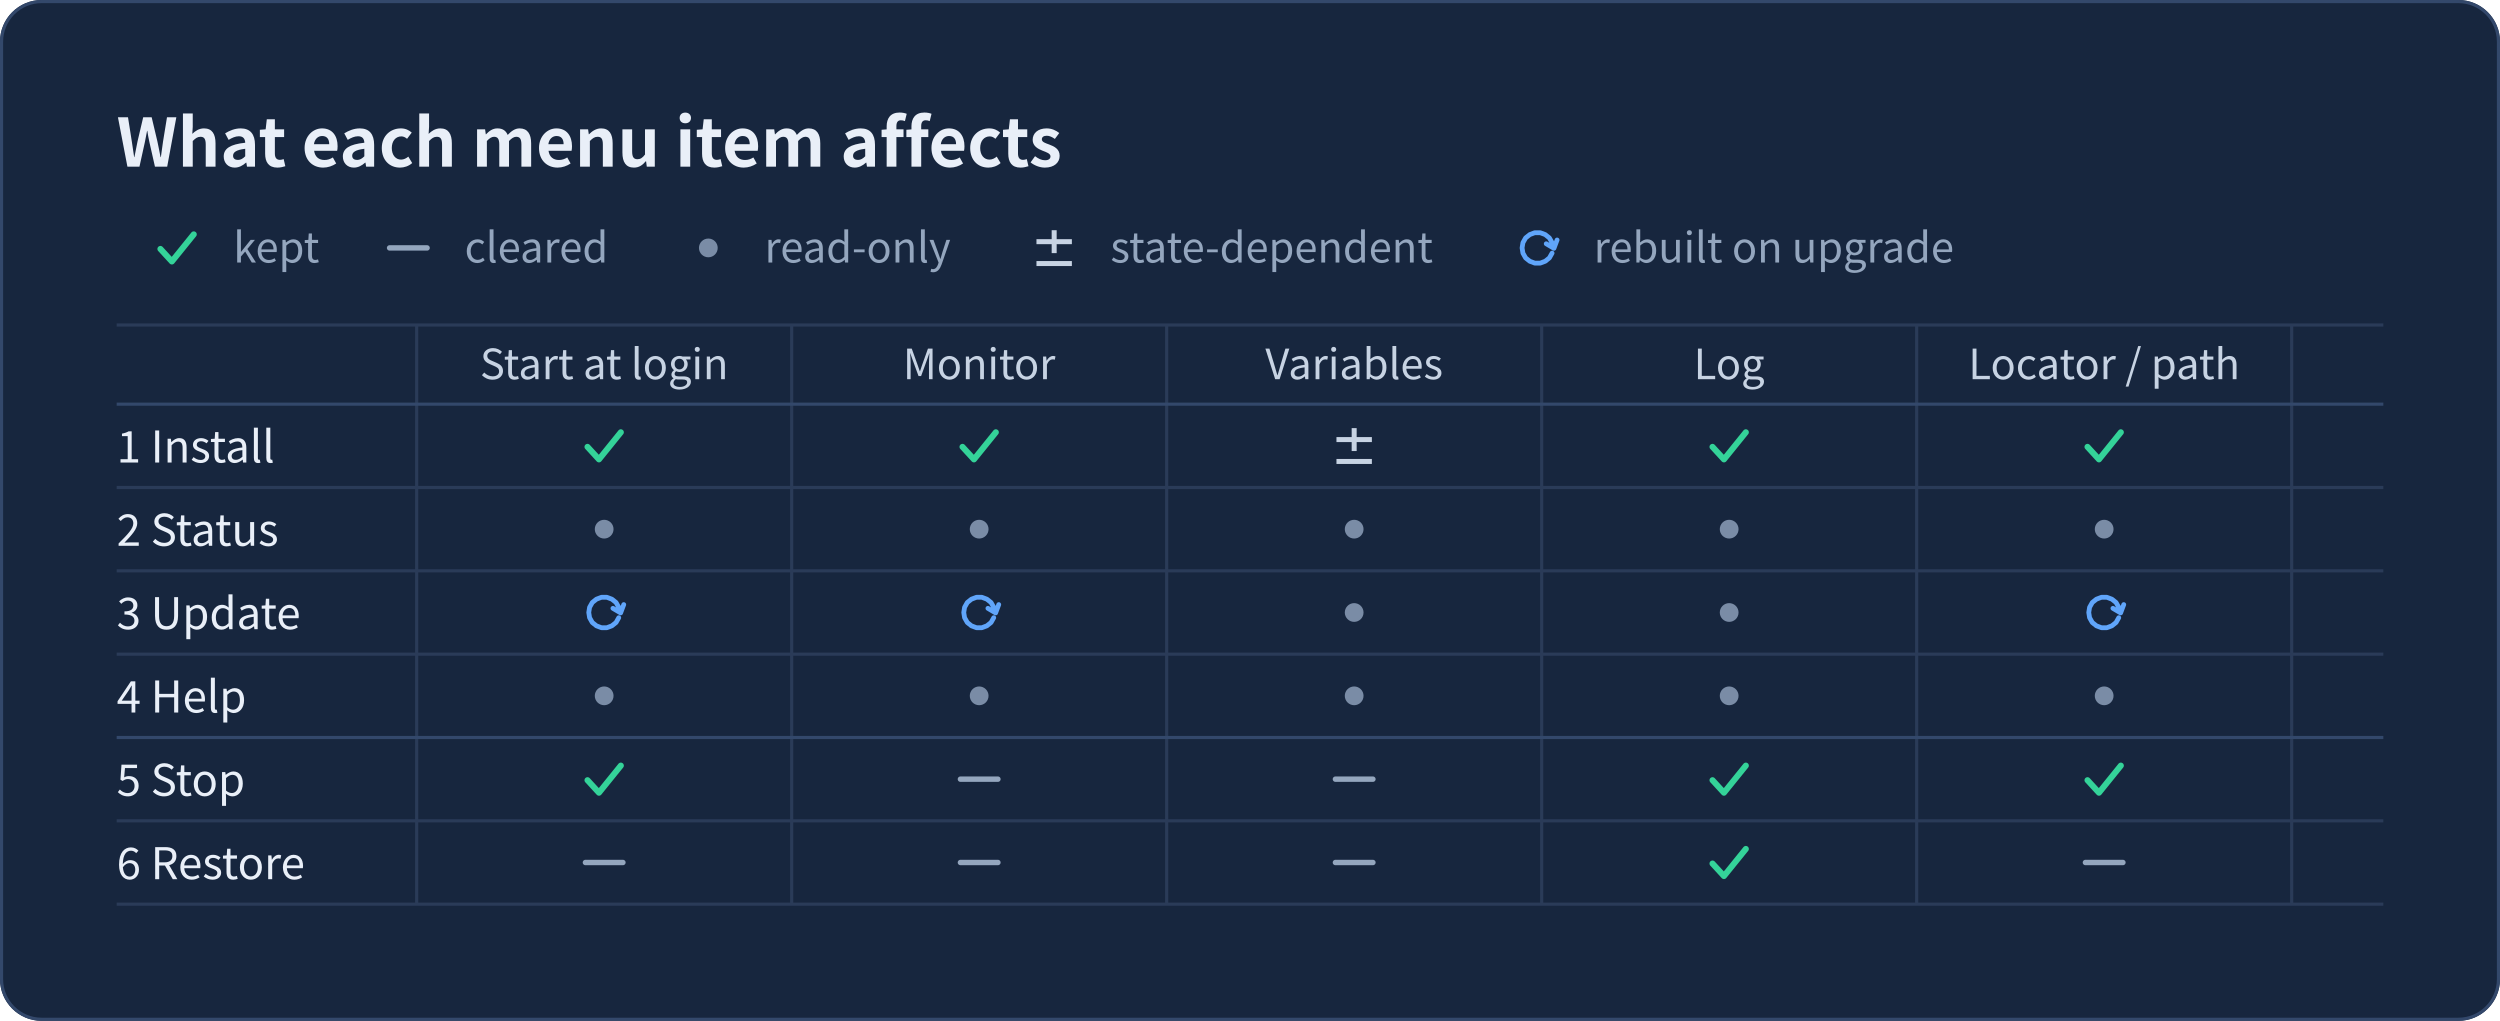
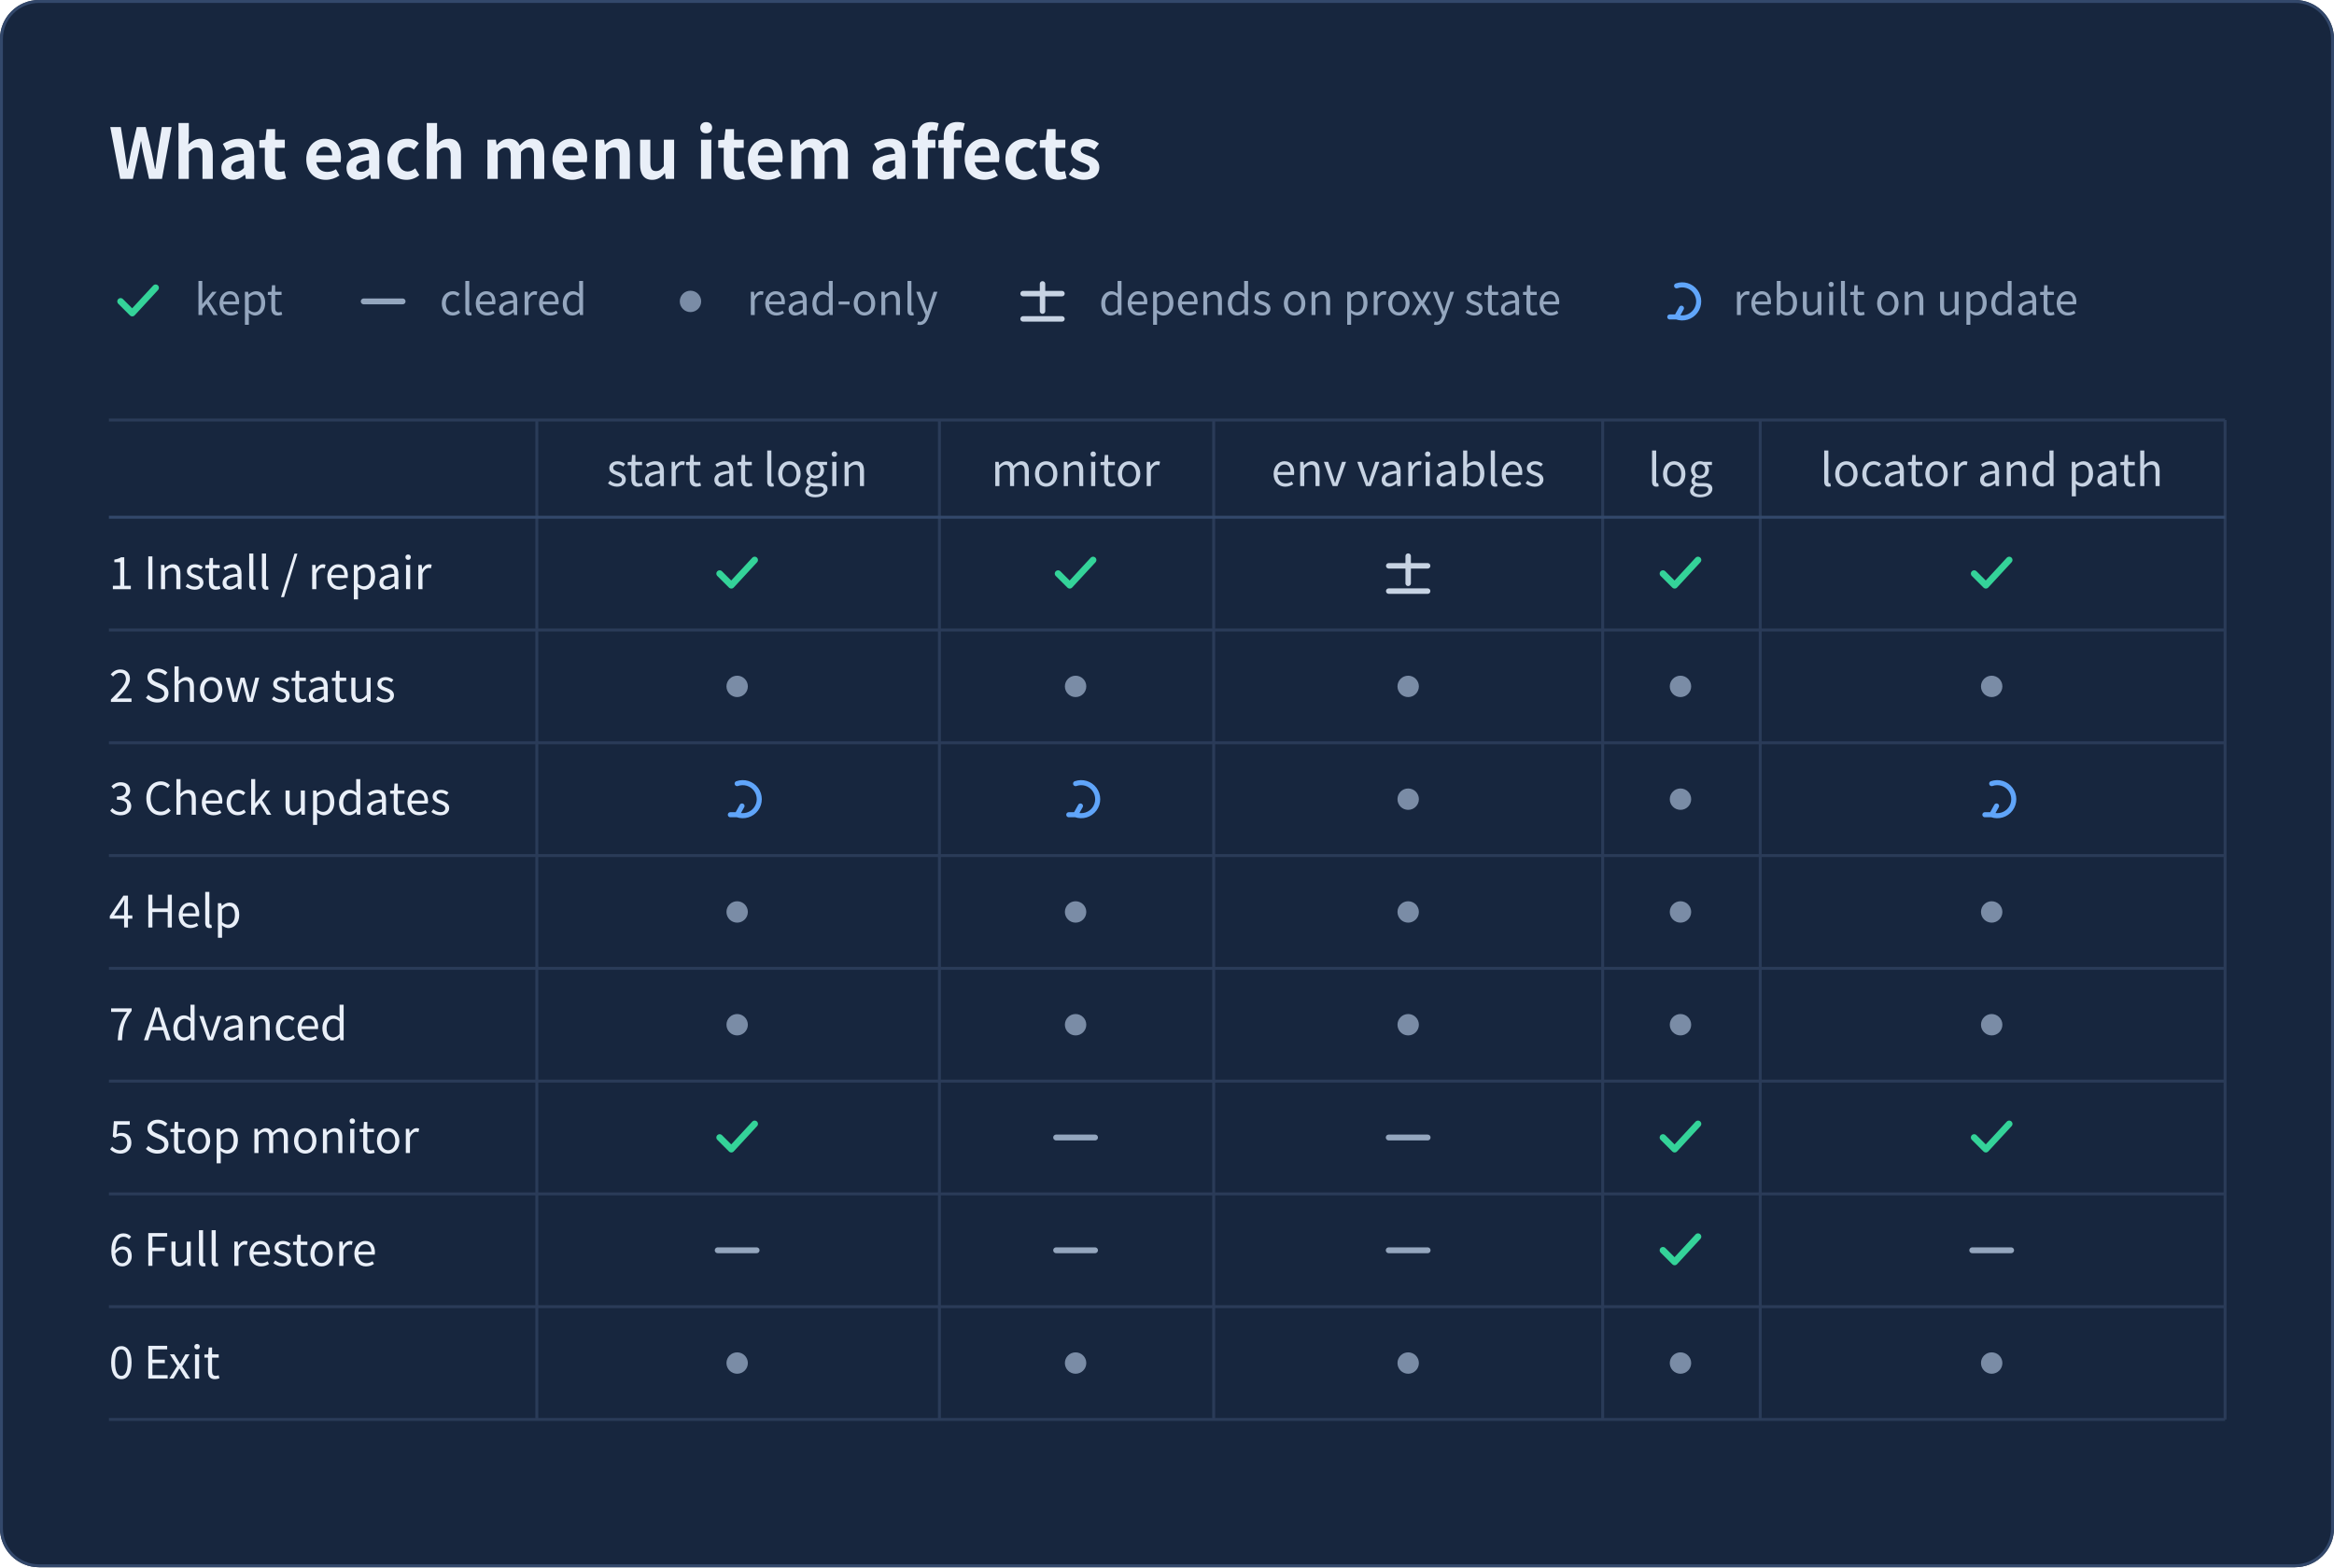
- <svg xmlns="http://www.w3.org/2000/svg" width="1200" height="490" viewBox="0 0 1200 490" role="img" aria-labelledby="buttonsTitle buttonsDesc" font-family="-apple-system, BlinkMacSystemFont, 'Segoe UI', 'PingFang SC', 'Microsoft YaHei', 'Noto Sans CJK SC', sans-serif">
-   <rect width="1200" height="490" rx="20" fill="#17263E" />
-   <rect x="0.75" y="0.75" width="1198.5" height="488.5" rx="19.25" fill="none" stroke="#33486B" stroke-width="1.5" />
+ <svg xmlns="http://www.w3.org/2000/svg" width="1200" height="806" viewBox="0 0 1200 806" role="img" aria-labelledby="buttonsTitle buttonsDesc" font-family="-apple-system, BlinkMacSystemFont, 'Segoe UI', 'PingFang SC', 'Microsoft YaHei', 'Noto Sans CJK SC', sans-serif">
+   <rect width="1200" height="806" rx="20" fill="#17263E" />
+   <rect x="0.75" y="0.75" width="1198.5" height="804.5" rx="19.25" fill="none" stroke="#33486B" stroke-width="1.5" />
  <g id="heading">
-     <text x="56" y="80" font-size="32" font-weight="700" fill="#E9EFF8">What each menu item affects</text>
+     <text x="56" y="92" font-size="36" font-weight="700" fill="#E9EFF8">What each menu item affects</text>
  </g>
  <g id="legend">
-     <g class="icon" data-cx="85" data-cy="119">
-       <path d="M77.0 119.5L82.5 125.5L93.0 112.5" fill="none" stroke="#34D399" stroke-width="2.9" stroke-linecap="round" stroke-linejoin="round" />
-     </g>
-     <text x="112" y="126" font-size="20" fill="#94A6BE">kept</text>
-     <g class="icon" data-cx="196" data-cy="119">
-       <path d="M187.0 119.0H205.0" fill="none" stroke="#94A6BE" stroke-width="2.6" stroke-linecap="round" />
-     </g>
-     <text x="223" y="126" font-size="20" fill="#94A6BE">cleared</text>
-     <g class="icon" data-cx="340" data-cy="119">
-       <circle cx="340" cy="119" r="4.5" fill="#7A8CA6" />
-     </g>
-     <text x="367" y="126" font-size="20" fill="#94A6BE">read-only</text>
-     <g class="icon" data-cx="506" data-cy="119">
-       <path d="M497.5 114.8L514.5 114.8L514.5 117.2L497.5 117.2ZM504.8 110.5L507.2 110.5L507.2 121.5L504.8 121.5ZM497.5 125.3L514.5 125.3L514.5 127.7L497.5 127.7Z" fill="#C7D3E3" stroke="none" />
-     </g>
-     <text x="533" y="126" font-size="20" fill="#94A6BE">state-dependent</text>
-     <g class="icon" data-cx="738" data-cy="119">
-       <path d="M745.0 121.5L743.7 123.8L741.7 125.4L739.3 126.3L736.7 126.3L734.3 125.4L732.3 123.8L731.0 121.5L730.6 119.0L731.0 116.5L732.3 114.2L734.3 112.6L736.7 111.7L739.3 111.7L741.7 112.6L743.7 114.2L745.0 116.5M742.2 117.0L745.9 119.2M747.4 115.2L745.9 119.2" fill="none" stroke="#60A5FA" stroke-width="2.3" stroke-linecap="round" stroke-linejoin="round" />
-     </g>
-     <text x="765" y="126" font-size="20" fill="#94A6BE">rebuilt on upgrade</text>
+     <path d="M62 155L68 161L80 148" fill="none" stroke="#34D399" stroke-width="3.4" stroke-linecap="round" stroke-linejoin="round" />
+     <text x="100" y="162" font-size="22" fill="#94A6BE">kept</text>
+     <path d="M187 155H207" fill="none" stroke="#94A6BE" stroke-width="3" stroke-linecap="round" />
+     <text x="226" y="162" font-size="22" fill="#94A6BE">cleared</text>
+     <circle cx="355" cy="155" r="5.5" fill="#7A8CA6" />
+     <text x="384" y="162" font-size="22" fill="#94A6BE">read-only</text>
+     <path d="M526 151H546M536 146V160M526 164H546" fill="none" stroke="#C7D3E3" stroke-width="2.8" stroke-linecap="round" />
+     <text x="565" y="162" font-size="22" fill="#94A6BE">depends on proxy state</text>
+     <path d="M862 147A8.5 8.5 0 1 1 862 163M858.5 163L862 163L864.5 158.5" fill="none" stroke="#60A5FA" stroke-width="2.6" stroke-linecap="round" stroke-linejoin="round" />
+     <text x="891" y="162" font-size="22" fill="#94A6BE">rebuilt on update</text>
  </g>
  <g id="grid" fill="none" stroke-width="1.5">
-     <path d="M200 156V434M380 156V434M560 156V434M740 156V434M920 156V434M1100 156V434" stroke="#2A3B58" />
-     <path d="M56 156H1144M56 434H1144" stroke="#2A3B58" />
-     <path d="M56 194H1144M56 354H1144" stroke="#33486B" />
+     <path d="M276 216V730M483 216V730M624 216V730M824 216V730M905 216V730M1144 216V730" stroke="#2A3B58" />
+     <path d="M56 216H1144M56 730H1144" stroke="#2A3B58" />
+     <path d="M56 266H1144" stroke="#33486B" />
  </g>
-   <g id="column-labels" font-size="20" fill="#C7D3E3" text-anchor="middle">
-     <text x="290" y="182">Start at login</text>
-     <text x="470" y="182">Monitor</text>
-     <text x="650" y="182">Variables</text>
-     <text x="830" y="182">Log</text>
-     <text x="1010" y="182">Locator / path</text>
+   <g id="column-labels" font-size="23" fill="#C7D3E3" text-anchor="middle">
+     <text x="379" y="250">start at login</text>
+     <text x="553" y="250">monitor</text>
+     <text x="724" y="250">env variables</text>
+     <text x="864" y="250">log</text>
+     <text x="1024" y="250">locator and path</text>
  </g>
-   <g id="row-labels" font-size="21" fill="#E9EFF8">
-     <text x="56" y="222">1 Install</text>
-     <text x="56" y="262">2 Status</text>
-     <text x="56" y="302">3 Update</text>
-     <text x="56" y="342">4 Help</text>
-     <text x="56" y="382">5 Stop</text>
-     <text x="56" y="422">6 Restore</text>
+   <g id="row-labels" font-size="23" fill="#E9EFF8">
+     <text x="56" y="303">1 Install / repair</text>
+     <text x="56" y="361">2 Show status</text>
+     <text x="56" y="419">3 Check updates</text>
+     <text x="56" y="477">4 Help</text>
+     <text x="56" y="535">7 Advanced</text>
+     <text x="56" y="593">5 Stop monitor</text>
+     <text x="56" y="651">6 Full restore</text>
+     <text x="56" y="709">0 Exit</text>
  </g>
  <g id="row-lines" stroke="#2A3B58" stroke-width="1.5">
-     <path d="M56 234H1144M56 274H1144M56 314H1144M56 394H1144" />
+     <path d="M56 324H1144M56 382H1144M56 440H1144M56 498H1144M56 556H1144M56 614H1144M56 672H1144" />
  </g>
  <g id="marks">
-     <path d="M282.0 214.5L287.5 220.5L298.0 207.5" fill="none" stroke="#34D399" stroke-width="2.9" stroke-linecap="round" stroke-linejoin="round" />
-     <path d="M462.0 214.5L467.5 220.5L478.0 207.5" fill="none" stroke="#34D399" stroke-width="2.9" stroke-linecap="round" stroke-linejoin="round" />
-     <path d="M641.5 209.8L658.5 209.8L658.5 212.2L641.5 212.2ZM648.8 205.5L651.2 205.5L651.2 216.5L648.8 216.5ZM641.5 220.3L658.5 220.3L658.5 222.7L641.5 222.7Z" fill="#C7D3E3" stroke="none" />
-     <path d="M822.0 214.5L827.5 220.5L838.0 207.5" fill="none" stroke="#34D399" stroke-width="2.9" stroke-linecap="round" stroke-linejoin="round" />
-     <path d="M1002.0 214.5L1007.5 220.5L1018.0 207.5" fill="none" stroke="#34D399" stroke-width="2.9" stroke-linecap="round" stroke-linejoin="round" />
-     <circle cx="290" cy="254" r="4.5" fill="#7A8CA6" />
-     <circle cx="470" cy="254" r="4.5" fill="#7A8CA6" />
-     <circle cx="650" cy="254" r="4.5" fill="#7A8CA6" />
-     <circle cx="830" cy="254" r="4.5" fill="#7A8CA6" />
-     <circle cx="1010" cy="254" r="4.5" fill="#7A8CA6" />
-     <path d="M297.0 296.5L295.7 298.8L293.7 300.4L291.3 301.3L288.7 301.3L286.3 300.4L284.3 298.8L283.0 296.5L282.6 294.0L283.0 291.5L284.3 289.2L286.3 287.6L288.7 286.7L291.3 286.7L293.7 287.6L295.7 289.2L297.0 291.5M294.2 292.0L297.9 294.2M299.4 290.2L297.9 294.2" fill="none" stroke="#60A5FA" stroke-width="2.3" stroke-linecap="round" stroke-linejoin="round" />
-     <path d="M477.0 296.5L475.7 298.8L473.7 300.4L471.3 301.3L468.7 301.3L466.3 300.4L464.3 298.8L463.0 296.5L462.6 294.0L463.0 291.5L464.3 289.2L466.3 287.6L468.7 286.7L471.3 286.7L473.7 287.6L475.7 289.2L477.0 291.5M474.2 292.0L477.9 294.2M479.4 290.2L477.9 294.2" fill="none" stroke="#60A5FA" stroke-width="2.3" stroke-linecap="round" stroke-linejoin="round" />
-     <circle cx="650" cy="294" r="4.5" fill="#7A8CA6" />
-     <circle cx="830" cy="294" r="4.5" fill="#7A8CA6" />
-     <path d="M1017.0 296.5L1015.7 298.8L1013.7 300.4L1011.3 301.3L1008.7 301.3L1006.3 300.4L1004.3 298.8L1003.0 296.5L1002.6 294.0L1003.0 291.5L1004.3 289.2L1006.3 287.6L1008.7 286.7L1011.3 286.7L1013.7 287.6L1015.7 289.2L1017.0 291.5M1014.2 292.0L1017.9 294.2M1019.4 290.2L1017.9 294.2" fill="none" stroke="#60A5FA" stroke-width="2.3" stroke-linecap="round" stroke-linejoin="round" />
-     <circle cx="290" cy="334" r="4.5" fill="#7A8CA6" />
-     <circle cx="470" cy="334" r="4.5" fill="#7A8CA6" />
-     <circle cx="650" cy="334" r="4.5" fill="#7A8CA6" />
-     <circle cx="830" cy="334" r="4.5" fill="#7A8CA6" />
-     <circle cx="1010" cy="334" r="4.5" fill="#7A8CA6" />
-     <path d="M282.0 374.5L287.5 380.5L298.0 367.5" fill="none" stroke="#34D399" stroke-width="2.9" stroke-linecap="round" stroke-linejoin="round" />
-     <path d="M461.0 374.0H479.0" fill="none" stroke="#94A6BE" stroke-width="2.6" stroke-linecap="round" />
-     <path d="M641.0 374.0H659.0" fill="none" stroke="#94A6BE" stroke-width="2.6" stroke-linecap="round" />
-     <path d="M822.0 374.5L827.5 380.5L838.0 367.5" fill="none" stroke="#34D399" stroke-width="2.9" stroke-linecap="round" stroke-linejoin="round" />
-     <path d="M1002.0 374.5L1007.5 380.5L1018.0 367.5" fill="none" stroke="#34D399" stroke-width="2.9" stroke-linecap="round" stroke-linejoin="round" />
-     <path d="M281.0 414.0H299.0" fill="none" stroke="#94A6BE" stroke-width="2.6" stroke-linecap="round" />
-     <path d="M461.0 414.0H479.0" fill="none" stroke="#94A6BE" stroke-width="2.6" stroke-linecap="round" />
-     <path d="M641.0 414.0H659.0" fill="none" stroke="#94A6BE" stroke-width="2.6" stroke-linecap="round" />
-     <path d="M822.0 414.5L827.5 420.5L838.0 407.5" fill="none" stroke="#34D399" stroke-width="2.9" stroke-linecap="round" stroke-linejoin="round" />
-     <path d="M1001.0 414.0H1019.0" fill="none" stroke="#94A6BE" stroke-width="2.6" stroke-linecap="round" />
+     <path d="M370 295L376 301L388 288" fill="none" stroke="#34D399" stroke-width="3.4" stroke-linecap="round" stroke-linejoin="round" />
+     <path d="M544 295L550 301L562 288" fill="none" stroke="#34D399" stroke-width="3.4" stroke-linecap="round" stroke-linejoin="round" />
+     <path d="M714 291H734M724 286V300M714 304H734" fill="none" stroke="#C7D3E3" stroke-width="2.8" stroke-linecap="round" />
+     <path d="M855 295L861 301L873 288" fill="none" stroke="#34D399" stroke-width="3.4" stroke-linecap="round" stroke-linejoin="round" />
+     <path d="M1015 295L1021 301L1033 288" fill="none" stroke="#34D399" stroke-width="3.4" stroke-linecap="round" stroke-linejoin="round" />
+     <circle cx="379" cy="353" r="5.5" fill="#7A8CA6" />
+     <circle cx="553" cy="353" r="5.5" fill="#7A8CA6" />
+     <circle cx="724" cy="353" r="5.5" fill="#7A8CA6" />
+     <circle cx="864" cy="353" r="5.5" fill="#7A8CA6" />
+     <circle cx="1024" cy="353" r="5.5" fill="#7A8CA6" />
+     <path d="M379 403A8.5 8.5 0 1 1 379 419M375.5 419L379 419L381.5 414.5" fill="none" stroke="#60A5FA" stroke-width="2.6" stroke-linecap="round" stroke-linejoin="round" />
+     <path d="M553 403A8.5 8.5 0 1 1 553 419M549.5 419L553 419L555.5 414.5" fill="none" stroke="#60A5FA" stroke-width="2.6" stroke-linecap="round" stroke-linejoin="round" />
+     <circle cx="724" cy="411" r="5.5" fill="#7A8CA6" />
+     <circle cx="864" cy="411" r="5.5" fill="#7A8CA6" />
+     <path d="M1024 403A8.5 8.5 0 1 1 1024 419M1020.5 419L1024 419L1026.5 414.5" fill="none" stroke="#60A5FA" stroke-width="2.6" stroke-linecap="round" stroke-linejoin="round" />
+     <circle cx="379" cy="469" r="5.5" fill="#7A8CA6" />
+     <circle cx="553" cy="469" r="5.5" fill="#7A8CA6" />
+     <circle cx="724" cy="469" r="5.5" fill="#7A8CA6" />
+     <circle cx="864" cy="469" r="5.5" fill="#7A8CA6" />
+     <circle cx="1024" cy="469" r="5.5" fill="#7A8CA6" />
+     <circle cx="379" cy="527" r="5.5" fill="#7A8CA6" />
+     <circle cx="553" cy="527" r="5.5" fill="#7A8CA6" />
+     <circle cx="724" cy="527" r="5.5" fill="#7A8CA6" />
+     <circle cx="864" cy="527" r="5.5" fill="#7A8CA6" />
+     <circle cx="1024" cy="527" r="5.5" fill="#7A8CA6" />
+     <path d="M370 585L376 591L388 578" fill="none" stroke="#34D399" stroke-width="3.4" stroke-linecap="round" stroke-linejoin="round" />
+     <path d="M543 585H563" fill="none" stroke="#94A6BE" stroke-width="3" stroke-linecap="round" />
+     <path d="M714 585H734" fill="none" stroke="#94A6BE" stroke-width="3" stroke-linecap="round" />
+     <path d="M855 585L861 591L873 578" fill="none" stroke="#34D399" stroke-width="3.4" stroke-linecap="round" stroke-linejoin="round" />
+     <path d="M1015 585L1021 591L1033 578" fill="none" stroke="#34D399" stroke-width="3.4" stroke-linecap="round" stroke-linejoin="round" />
+     <path d="M369 643H389" fill="none" stroke="#94A6BE" stroke-width="3" stroke-linecap="round" />
+     <path d="M543 643H563" fill="none" stroke="#94A6BE" stroke-width="3" stroke-linecap="round" />
+     <path d="M714 643H734" fill="none" stroke="#94A6BE" stroke-width="3" stroke-linecap="round" />
+     <path d="M855 643L861 649L873 636" fill="none" stroke="#34D399" stroke-width="3.4" stroke-linecap="round" stroke-linejoin="round" />
+     <path d="M1014 643H1034" fill="none" stroke="#94A6BE" stroke-width="3" stroke-linecap="round" />
+     <circle cx="379" cy="701" r="5.5" fill="#7A8CA6" />
+     <circle cx="553" cy="701" r="5.5" fill="#7A8CA6" />
+     <circle cx="724" cy="701" r="5.5" fill="#7A8CA6" />
+     <circle cx="864" cy="701" r="5.5" fill="#7A8CA6" />
+     <circle cx="1024" cy="701" r="5.5" fill="#7A8CA6" />
  </g>
</svg>
